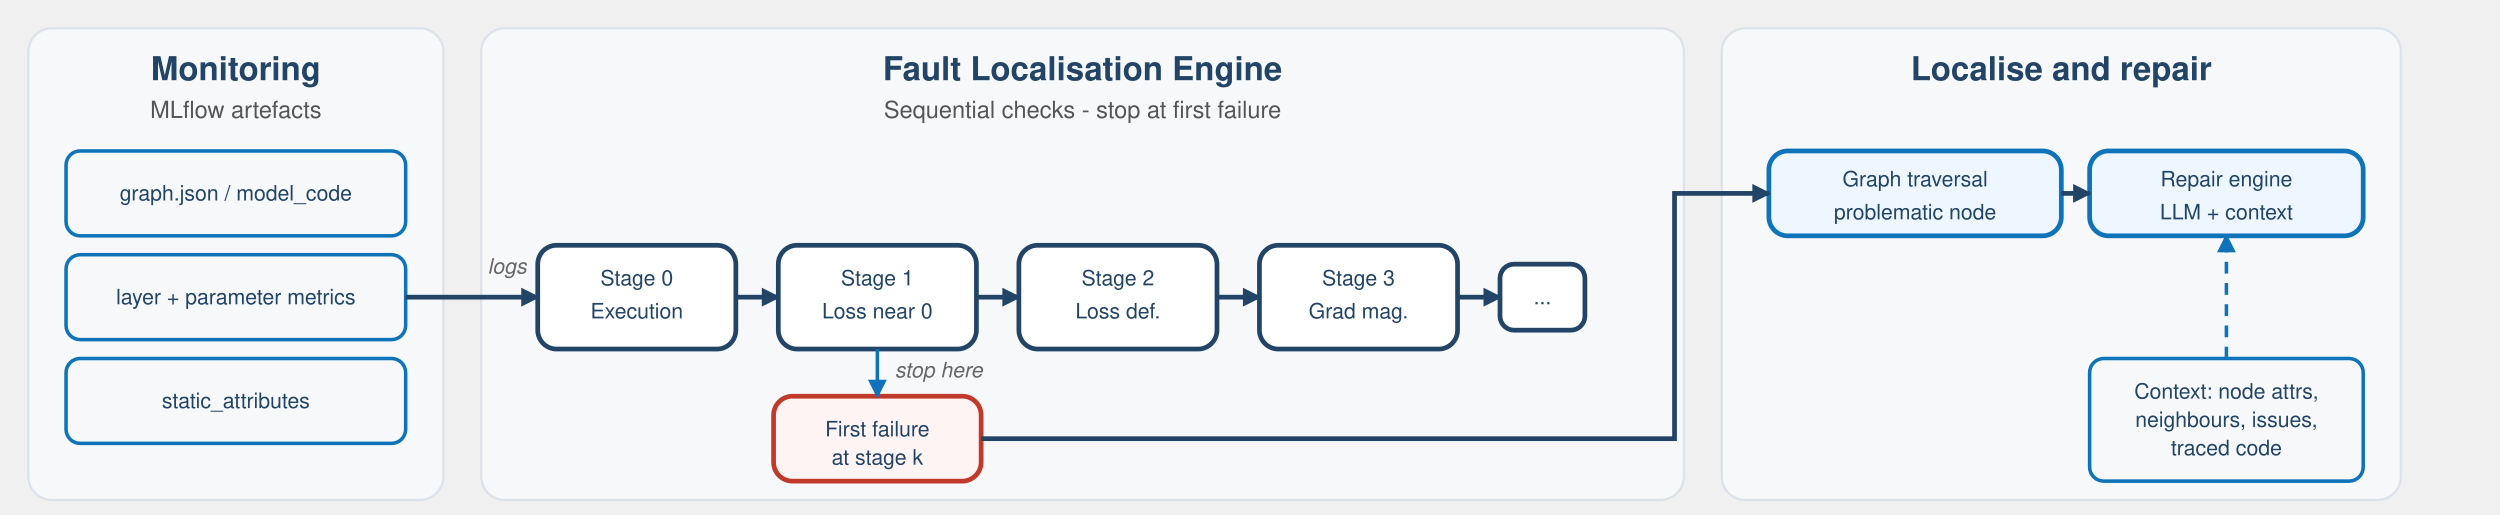
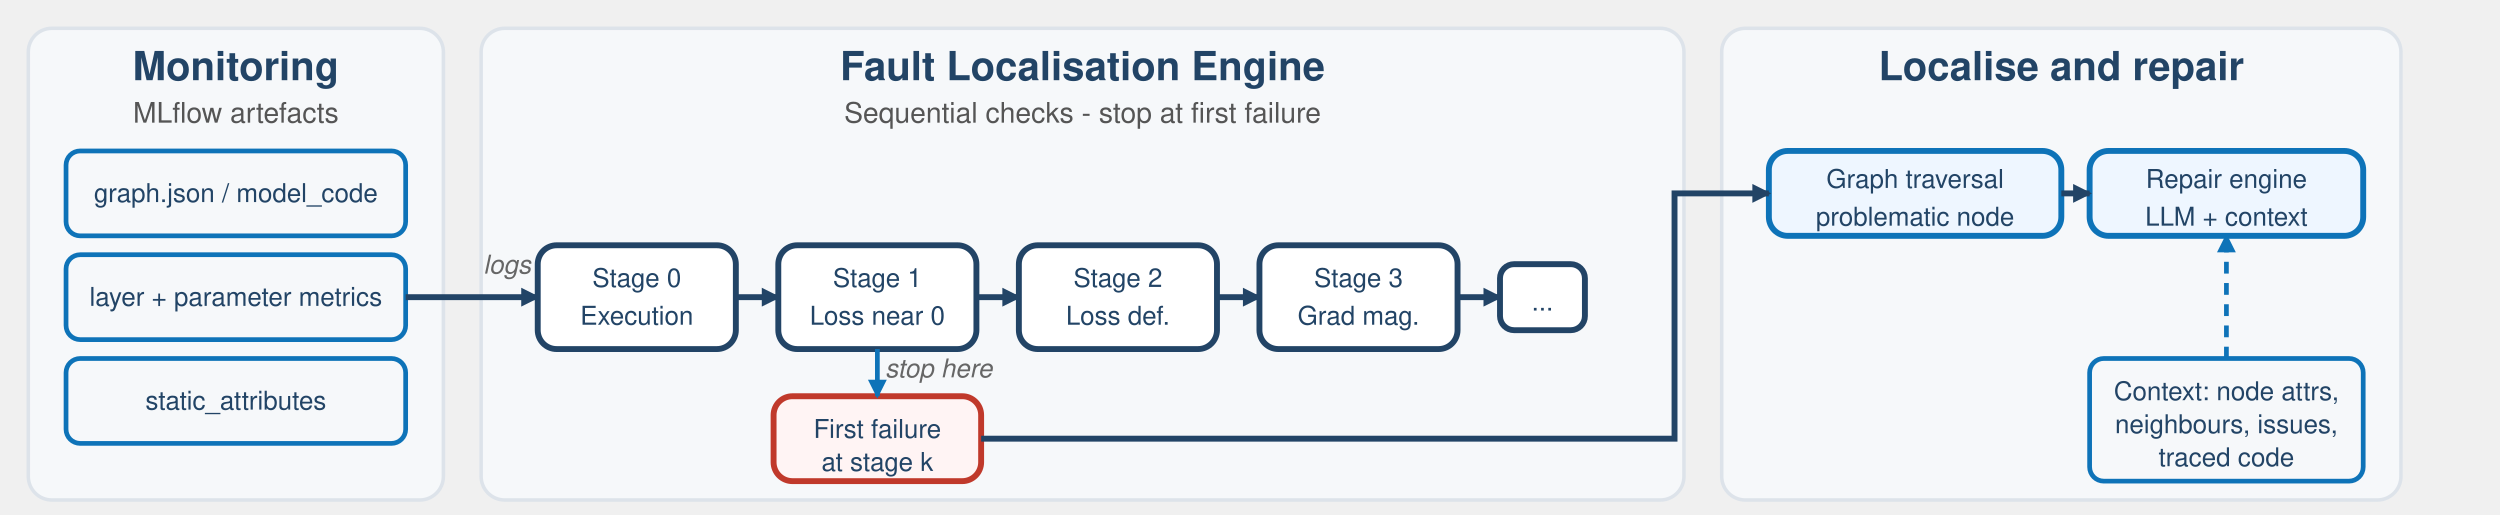
<svg xmlns="http://www.w3.org/2000/svg" viewBox="0 0 1060 218" width="1060" height="218">
  <defs>
    <marker id="fl-arrow" markerWidth="8" markerHeight="8" refX="7" refY="4" orient="auto" markerUnits="userSpaceOnUse">
      <path d="M0,0 L8,4 L0,8 Z" fill="#224466" />
    </marker>
    <marker id="fl-arrow-soft" markerWidth="8" markerHeight="8" refX="7" refY="4" orient="auto" markerUnits="userSpaceOnUse">
      <path d="M0,0 L8,4 L0,8 Z" fill="#0e73b8" />
    </marker>
    <style type="text/css">
-       .title { font-family:Segoe UI, Helvetica, Arial, sans-serif; font-size:14px; font-weight:700; fill:#224466; text-anchor:middle; }
-       .sub   { font-family:Segoe UI, Helvetica, Arial, sans-serif; font-size:10px; fill:#555555; text-anchor:middle; }
-       .box   { fill:#ffffff; stroke:#224466; stroke-width:2; }
-       .box-in{ fill:#f6f8fa; stroke:#0e73b8; stroke-width:1.5; }
-       .box-fail { fill:#fff4f4; stroke:#c0392b; stroke-width:2; }
-       .box-out  { fill:#eef6ff; stroke:#0e73b8; stroke-width:2; }
-       .lbl-sm{ font-family:Segoe UI, Helvetica, Arial, sans-serif; font-size:9px; fill:#224466; text-anchor:middle; dominant-baseline:middle; }
-       .edge  { stroke:#224466; stroke-width:2; fill:none; marker-end:url(#fl-arrow); }
-       .edge-soft { stroke:#0e73b8; stroke-width:1.5; fill:none; marker-end:url(#fl-arrow-soft); }
-       .edge-dashed { stroke:#0e73b8; stroke-width:1.5; fill:none; stroke-dasharray:5 4; marker-end:url(#fl-arrow-soft); }
-       .note  { font-family:Segoe UI, Helvetica, Arial, sans-serif; font-size:9px; font-style:italic; fill:#666666; text-anchor:middle; }
-       .band  { fill:#f6f8fa; stroke:#dde3ea; stroke-width:1; }
+       .title { font-family:Segoe UI, Helvetica, Arial, sans-serif; font-size:17px; font-weight:700; fill:#224466; text-anchor:middle; }
+       .sub   { font-family:Segoe UI, Helvetica, Arial, sans-serif; font-size:12px; fill:#555555; text-anchor:middle; }
+       .box   { fill:#ffffff; stroke:#224466; stroke-width:2.5; }
+       .box-in{ fill:#f6f8fa; stroke:#0e73b8; stroke-width:2; }
+       .box-fail { fill:#fff4f4; stroke:#c0392b; stroke-width:2.5; }
+       .box-out  { fill:#eef6ff; stroke:#0e73b8; stroke-width:2.5; }
+       .lbl-sm{ font-family:Segoe UI, Helvetica, Arial, sans-serif; font-size:11px; fill:#224466; text-anchor:middle; dominant-baseline:middle; }
+       .edge  { stroke:#224466; stroke-width:2.5; fill:none; marker-end:url(#fl-arrow); }
+       .edge-soft { stroke:#0e73b8; stroke-width:2; fill:none; marker-end:url(#fl-arrow-soft); }
+       .edge-dashed { stroke:#0e73b8; stroke-width:2; fill:none; stroke-dasharray:5 4; marker-end:url(#fl-arrow-soft); }
+       .note  { font-family:Segoe UI, Helvetica, Arial, sans-serif; font-size:11px; font-style:italic; fill:#666666; text-anchor:middle; }
+       .band  { fill:#f6f8fa; stroke:#dde3ea; stroke-width:1.5; }
    </style>
  </defs>
  <rect x="12" y="12" width="176" height="200" rx="10" ry="10" class="band" />
  <text x="100" y="34" class="title">Monitoring</text>
-   <text x="100" y="50" class="sub">MLflow artefacts</text>
+   <text x="100" y="52" class="sub">MLflow artefacts</text>
  <rect x="28" y="64" width="144" height="36" rx="6" ry="6" class="box-in" />
  <text x="100" y="82" class="lbl-sm">graph.json / model_code</text>
  <rect x="28" y="108" width="144" height="36" rx="6" ry="6" class="box-in" />
  <text x="100" y="126" class="lbl-sm">layer + parameter metrics</text>
  <rect x="28" y="152" width="144" height="36" rx="6" ry="6" class="box-in" />
  <text x="100" y="170" class="lbl-sm">static_attributes</text>
  <rect x="204" y="12" width="510" height="200" rx="10" ry="10" class="band" />
  <text x="459" y="34" class="title">Fault Localisation Engine</text>
-   <text x="459" y="50" class="sub">Sequential checks - stop at first failure</text>
+   <text x="459" y="52" class="sub">Sequential checks - stop at first failure</text>
  <rect x="228" y="104" width="84" height="44" rx="8" ry="8" class="box" />
  <text x="270" y="118" class="lbl-sm">Stage 0</text>
-   <text x="270" y="132" class="lbl-sm">Execution</text>
+   <text x="270" y="134" class="lbl-sm">Execution</text>
  <rect x="330" y="104" width="84" height="44" rx="8" ry="8" class="box" />
  <text x="372" y="118" class="lbl-sm">Stage 1</text>
-   <text x="372" y="132" class="lbl-sm">Loss near 0</text>
+   <text x="372" y="134" class="lbl-sm">Loss near 0</text>
  <rect x="432" y="104" width="84" height="44" rx="8" ry="8" class="box" />
  <text x="474" y="118" class="lbl-sm">Stage 2</text>
-   <text x="474" y="132" class="lbl-sm">Loss def.</text>
+   <text x="474" y="134" class="lbl-sm">Loss def.</text>
  <rect x="534" y="104" width="84" height="44" rx="8" ry="8" class="box" />
  <text x="576" y="118" class="lbl-sm">Stage 3</text>
-   <text x="576" y="132" class="lbl-sm">Grad mag.</text>
+   <text x="576" y="134" class="lbl-sm">Grad mag.</text>
  <rect x="636" y="112" width="36" height="28" rx="6" ry="6" class="box" />
-   <text x="654" y="126" class="lbl-sm">...</text>
+   <text x="654" y="128" class="lbl-sm">...</text>
  <rect x="328" y="168" width="88" height="36" rx="8" ry="8" class="box-fail" />
  <text x="372" y="182" class="lbl-sm">First failure</text>
-   <text x="372" y="194" class="lbl-sm">at stage k</text>
+   <text x="372" y="196" class="lbl-sm">at stage k</text>
  <rect x="730" y="12" width="288" height="200" rx="10" ry="10" class="band" />
  <text x="874" y="34" class="title">Localise and repair</text>
  <rect x="750" y="64" width="124" height="36" rx="8" ry="8" class="box-out" />
  <text x="812" y="76" class="lbl-sm">Graph traversal</text>
-   <text x="812" y="90" class="lbl-sm">problematic node</text>
+   <text x="812" y="92" class="lbl-sm">problematic node</text>
  <rect x="886" y="64" width="116" height="36" rx="8" ry="8" class="box-out" />
  <text x="944" y="76" class="lbl-sm">Repair engine</text>
-   <text x="944" y="90" class="lbl-sm">LLM + context</text>
+   <text x="944" y="92" class="lbl-sm">LLM + context</text>
  <rect x="886" y="152" width="116" height="52" rx="6" ry="6" class="box-in" />
  <text x="944" y="166" class="lbl-sm">Context: node attrs,</text>
-   <text x="944" y="178" class="lbl-sm">neighbours, issues,</text>
-   <text x="944" y="190" class="lbl-sm">traced code</text>
+   <text x="944" y="180" class="lbl-sm">neighbours, issues,</text>
+   <text x="944" y="194" class="lbl-sm">traced code</text>
  <path class="edge" d="M 172 126 H 228" />
  <text x="215" y="116" class="note">logs</text>
  <path class="edge" d="M 312 126 H 330" />
  <path class="edge" d="M 414 126 H 432" />
  <path class="edge" d="M 516 126 H 534" />
  <path class="edge" d="M 618 126 H 636" />
  <path class="edge-soft" d="M 372 148 V 168" />
  <text x="398" y="160" class="note">stop here</text>
  <path class="edge" d="M 416 186 H 710 V 82 H 750" />
  <path class="edge" d="M 874 82 H 886" />
  <path class="edge-dashed" d="M 944 152 V 100" />
</svg>
